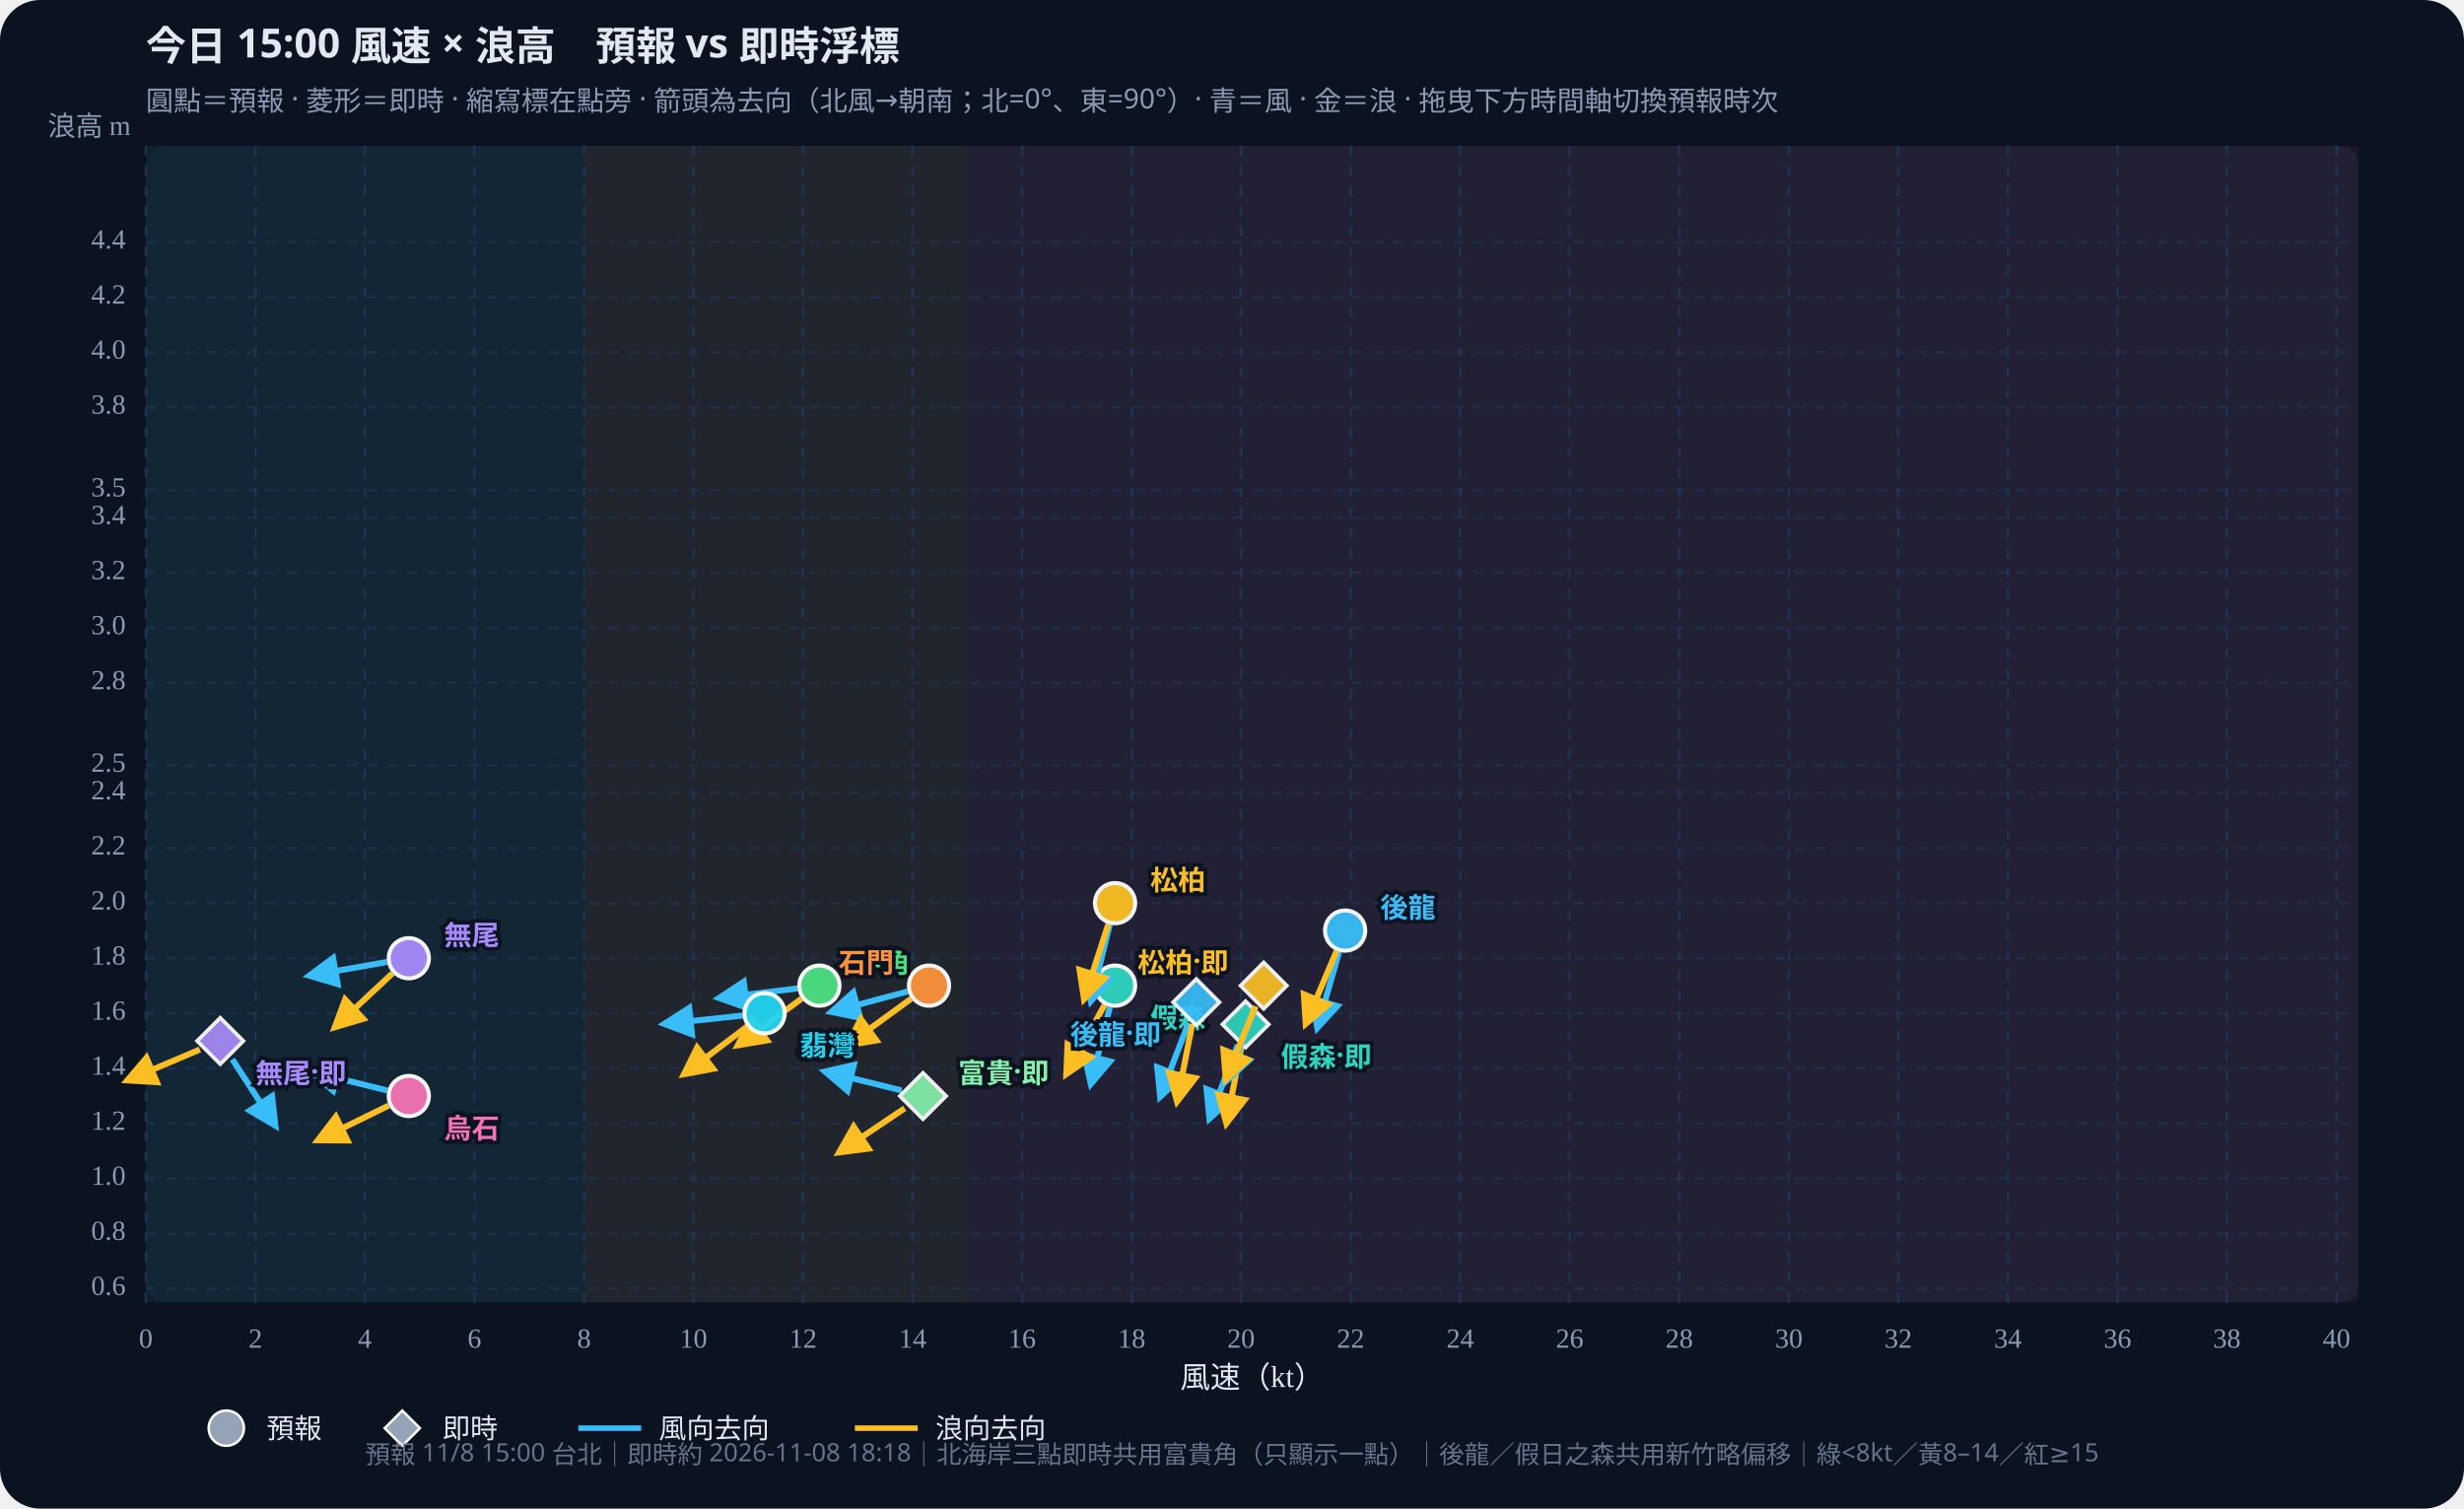
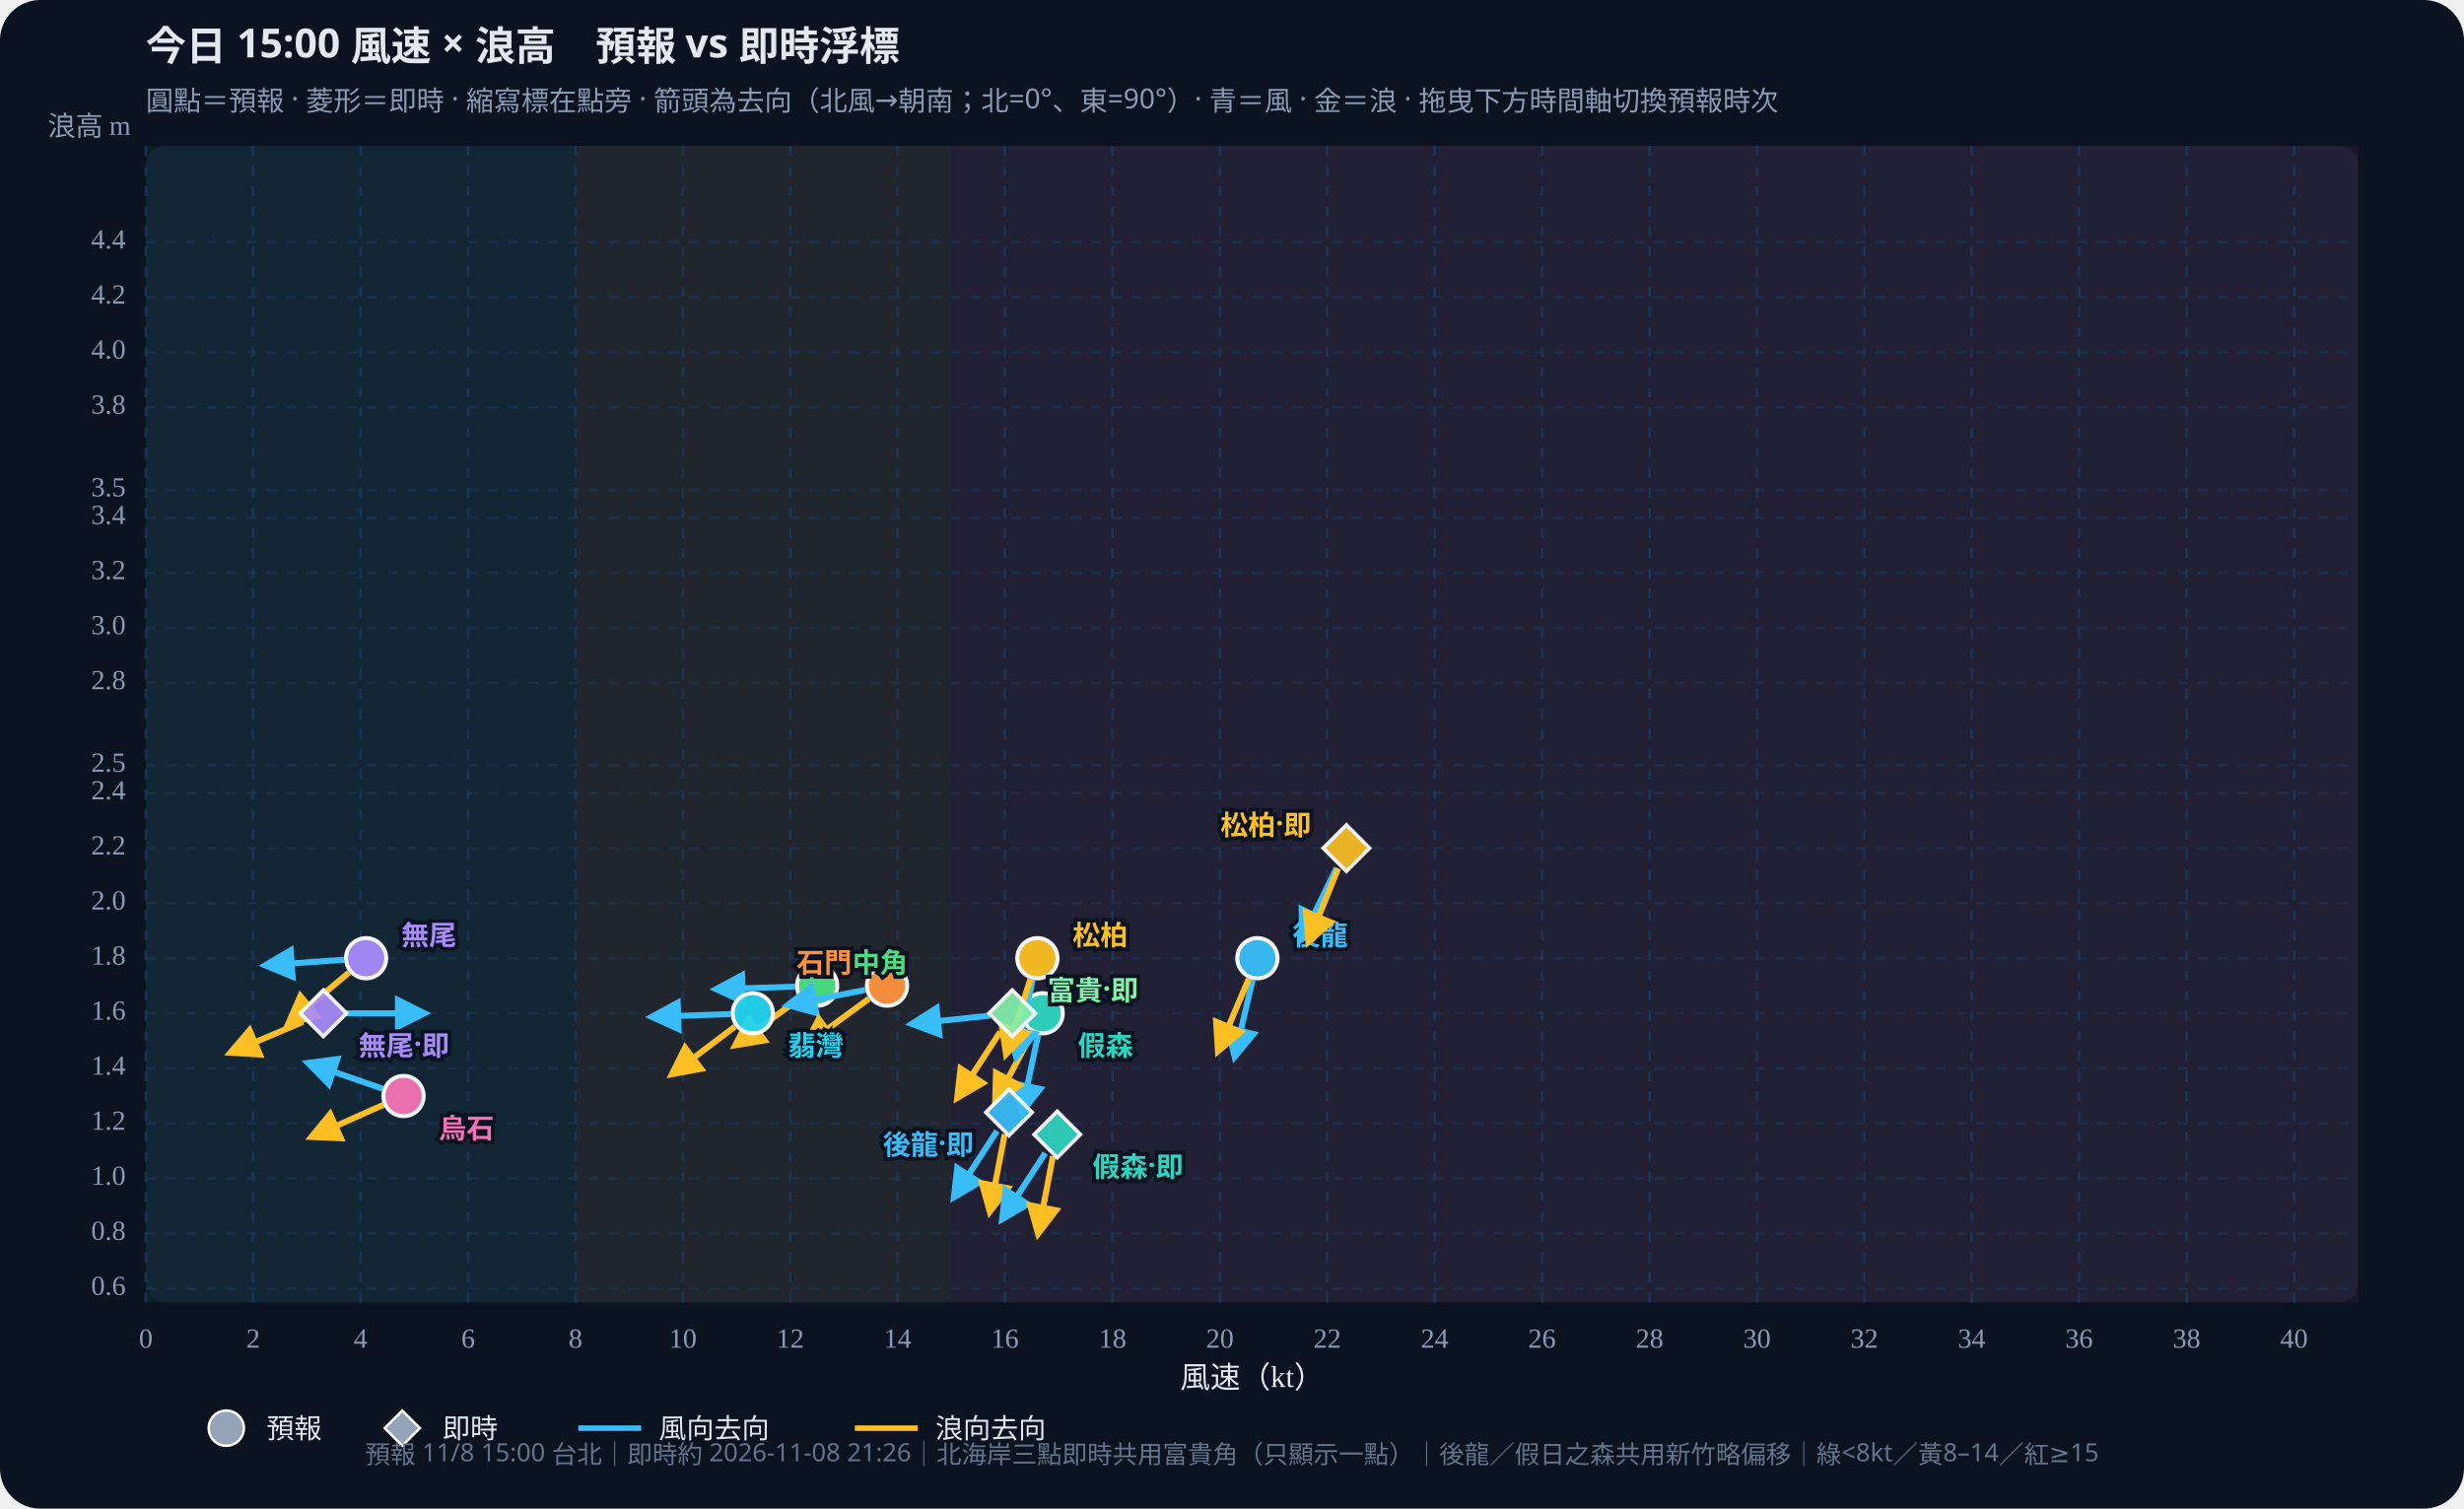
<svg xmlns="http://www.w3.org/2000/svg" id="wws-svg" viewBox="0 0 980 600" role="img" aria-label="風速與浪高散佈圖，可拖曳時間軸切換預報時次" style="width:100%;height:auto;display:block">
  <rect width="980" height="600" fill="#0b1220" rx="16" />
  <rect x="58" y="58" width="880" height="460" fill="#111a2e" rx="8" />
-   <rect x="58.0" y="58" width="174.3" height="460" fill="#34d399" opacity="0.07" />
-   <rect x="232.3" y="58" width="152.5" height="460" fill="#fbbf24" opacity="0.07" />
-   <rect x="384.7" y="58" width="553.3" height="460" fill="#fb7185" opacity="0.07" />
+   <rect x="58.0" y="58" width="170.9" height="460" fill="#34d399" opacity="0.07" />
+   <rect x="228.9" y="58" width="149.5" height="460" fill="#fbbf24" opacity="0.07" />
+   <rect x="378.4" y="58" width="559.6" height="460" fill="#fb7185" opacity="0.07" />
  <defs>
    <marker id="arrow-38bdf8" viewBox="0 0 10 10" refX="8" refY="5" markerWidth="6" markerHeight="6" orient="auto-start-reverse">
      <path d="M0,0 L10,5 L0,10 z" fill="#38bdf8" />
    </marker>
    <marker id="arrow-fbbf24" viewBox="0 0 10 10" refX="8" refY="5" markerWidth="6" markerHeight="6" orient="auto-start-reverse">
      <path d="M0,0 L10,5 L0,10 z" fill="#fbbf24" />
    </marker>
  </defs>
  <text id="wws-title" x="58" y="24" fill="#e2e8f0" font-size="16" font-weight="700" font-family="Noto Sans TC,system-ui,sans-serif">今日 15:00 風速 × 浪高　預報 vs 即時浮標</text>
  <text x="58" y="44" fill="#8b9bb4" font-size="11" font-family="Noto Sans TC,system-ui,sans-serif">圓點＝預報 · 菱形＝即時 · 縮寫標在點旁 · 箭頭為去向（北風→朝南；北=0°、東=90°）· 青＝風 · 金＝浪 · 拖曳下方時間軸切換預報時次</text>
  <line x1="58.0" y1="58" x2="58.0" y2="518" stroke="#1e3a5f" stroke-dasharray="4 4" opacity="0.7" />
  <text x="58.0" y="536" text-anchor="middle" fill="#8b9bb4" font-size="11">0</text>
-   <line x1="101.6" y1="58" x2="101.6" y2="518" stroke="#1e3a5f" stroke-dasharray="4 4" opacity="0.7" />
-   <text x="101.6" y="536" text-anchor="middle" fill="#8b9bb4" font-size="11">2</text>
-   <line x1="145.1" y1="58" x2="145.1" y2="518" stroke="#1e3a5f" stroke-dasharray="4 4" opacity="0.7" />
-   <text x="145.1" y="536" text-anchor="middle" fill="#8b9bb4" font-size="11">4</text>
-   <line x1="188.7" y1="58" x2="188.7" y2="518" stroke="#1e3a5f" stroke-dasharray="4 4" opacity="0.7" />
-   <text x="188.7" y="536" text-anchor="middle" fill="#8b9bb4" font-size="11">6</text>
-   <line x1="232.3" y1="58" x2="232.3" y2="518" stroke="#1e3a5f" stroke-dasharray="4 4" opacity="0.7" />
-   <text x="232.3" y="536" text-anchor="middle" fill="#8b9bb4" font-size="11">8</text>
-   <line x1="275.8" y1="58" x2="275.8" y2="518" stroke="#1e3a5f" stroke-dasharray="4 4" opacity="0.7" />
-   <text x="275.8" y="536" text-anchor="middle" fill="#8b9bb4" font-size="11">10</text>
-   <line x1="319.4" y1="58" x2="319.4" y2="518" stroke="#1e3a5f" stroke-dasharray="4 4" opacity="0.7" />
-   <text x="319.4" y="536" text-anchor="middle" fill="#8b9bb4" font-size="11">12</text>
-   <line x1="363.0" y1="58" x2="363.0" y2="518" stroke="#1e3a5f" stroke-dasharray="4 4" opacity="0.7" />
-   <text x="363.0" y="536" text-anchor="middle" fill="#8b9bb4" font-size="11">14</text>
-   <line x1="406.5" y1="58" x2="406.5" y2="518" stroke="#1e3a5f" stroke-dasharray="4 4" opacity="0.7" />
-   <text x="406.5" y="536" text-anchor="middle" fill="#8b9bb4" font-size="11">16</text>
-   <line x1="450.1" y1="58" x2="450.1" y2="518" stroke="#1e3a5f" stroke-dasharray="4 4" opacity="0.7" />
-   <text x="450.1" y="536" text-anchor="middle" fill="#8b9bb4" font-size="11">18</text>
-   <line x1="493.6" y1="58" x2="493.6" y2="518" stroke="#1e3a5f" stroke-dasharray="4 4" opacity="0.7" />
-   <text x="493.6" y="536" text-anchor="middle" fill="#8b9bb4" font-size="11">20</text>
-   <line x1="537.2" y1="58" x2="537.2" y2="518" stroke="#1e3a5f" stroke-dasharray="4 4" opacity="0.7" />
-   <text x="537.2" y="536" text-anchor="middle" fill="#8b9bb4" font-size="11">22</text>
-   <line x1="580.8" y1="58" x2="580.8" y2="518" stroke="#1e3a5f" stroke-dasharray="4 4" opacity="0.7" />
-   <text x="580.8" y="536" text-anchor="middle" fill="#8b9bb4" font-size="11">24</text>
-   <line x1="624.3" y1="58" x2="624.3" y2="518" stroke="#1e3a5f" stroke-dasharray="4 4" opacity="0.7" />
-   <text x="624.3" y="536" text-anchor="middle" fill="#8b9bb4" font-size="11">26</text>
-   <line x1="667.9" y1="58" x2="667.9" y2="518" stroke="#1e3a5f" stroke-dasharray="4 4" opacity="0.7" />
-   <text x="667.9" y="536" text-anchor="middle" fill="#8b9bb4" font-size="11">28</text>
-   <line x1="711.5" y1="58" x2="711.5" y2="518" stroke="#1e3a5f" stroke-dasharray="4 4" opacity="0.7" />
-   <text x="711.5" y="536" text-anchor="middle" fill="#8b9bb4" font-size="11">30</text>
-   <line x1="755.0" y1="58" x2="755.0" y2="518" stroke="#1e3a5f" stroke-dasharray="4 4" opacity="0.7" />
-   <text x="755.0" y="536" text-anchor="middle" fill="#8b9bb4" font-size="11">32</text>
-   <line x1="798.6" y1="58" x2="798.6" y2="518" stroke="#1e3a5f" stroke-dasharray="4 4" opacity="0.7" />
-   <text x="798.6" y="536" text-anchor="middle" fill="#8b9bb4" font-size="11">34</text>
-   <line x1="842.2" y1="58" x2="842.2" y2="518" stroke="#1e3a5f" stroke-dasharray="4 4" opacity="0.7" />
-   <text x="842.2" y="536" text-anchor="middle" fill="#8b9bb4" font-size="11">36</text>
-   <line x1="885.7" y1="58" x2="885.7" y2="518" stroke="#1e3a5f" stroke-dasharray="4 4" opacity="0.7" />
-   <text x="885.7" y="536" text-anchor="middle" fill="#8b9bb4" font-size="11">38</text>
-   <line x1="929.3" y1="58" x2="929.3" y2="518" stroke="#1e3a5f" stroke-dasharray="4 4" opacity="0.7" />
-   <text x="929.3" y="536" text-anchor="middle" fill="#8b9bb4" font-size="11">40</text>
+   <line x1="100.7" y1="58" x2="100.7" y2="518" stroke="#1e3a5f" stroke-dasharray="4 4" opacity="0.7" />
+   <text x="100.7" y="536" text-anchor="middle" fill="#8b9bb4" font-size="11">2</text>
+   <line x1="143.4" y1="58" x2="143.4" y2="518" stroke="#1e3a5f" stroke-dasharray="4 4" opacity="0.7" />
+   <text x="143.4" y="536" text-anchor="middle" fill="#8b9bb4" font-size="11">4</text>
+   <line x1="186.2" y1="58" x2="186.2" y2="518" stroke="#1e3a5f" stroke-dasharray="4 4" opacity="0.7" />
+   <text x="186.2" y="536" text-anchor="middle" fill="#8b9bb4" font-size="11">6</text>
+   <line x1="228.9" y1="58" x2="228.9" y2="518" stroke="#1e3a5f" stroke-dasharray="4 4" opacity="0.7" />
+   <text x="228.9" y="536" text-anchor="middle" fill="#8b9bb4" font-size="11">8</text>
+   <line x1="271.6" y1="58" x2="271.6" y2="518" stroke="#1e3a5f" stroke-dasharray="4 4" opacity="0.7" />
+   <text x="271.6" y="536" text-anchor="middle" fill="#8b9bb4" font-size="11">10</text>
+   <line x1="314.3" y1="58" x2="314.3" y2="518" stroke="#1e3a5f" stroke-dasharray="4 4" opacity="0.7" />
+   <text x="314.3" y="536" text-anchor="middle" fill="#8b9bb4" font-size="11">12</text>
+   <line x1="357.0" y1="58" x2="357.0" y2="518" stroke="#1e3a5f" stroke-dasharray="4 4" opacity="0.7" />
+   <text x="357.0" y="536" text-anchor="middle" fill="#8b9bb4" font-size="11">14</text>
+   <line x1="399.7" y1="58" x2="399.7" y2="518" stroke="#1e3a5f" stroke-dasharray="4 4" opacity="0.7" />
+   <text x="399.7" y="536" text-anchor="middle" fill="#8b9bb4" font-size="11">16</text>
+   <line x1="442.5" y1="58" x2="442.5" y2="518" stroke="#1e3a5f" stroke-dasharray="4 4" opacity="0.7" />
+   <text x="442.5" y="536" text-anchor="middle" fill="#8b9bb4" font-size="11">18</text>
+   <line x1="485.2" y1="58" x2="485.2" y2="518" stroke="#1e3a5f" stroke-dasharray="4 4" opacity="0.7" />
+   <text x="485.2" y="536" text-anchor="middle" fill="#8b9bb4" font-size="11">20</text>
+   <line x1="527.9" y1="58" x2="527.9" y2="518" stroke="#1e3a5f" stroke-dasharray="4 4" opacity="0.7" />
+   <text x="527.9" y="536" text-anchor="middle" fill="#8b9bb4" font-size="11">22</text>
+   <line x1="570.6" y1="58" x2="570.6" y2="518" stroke="#1e3a5f" stroke-dasharray="4 4" opacity="0.7" />
+   <text x="570.6" y="536" text-anchor="middle" fill="#8b9bb4" font-size="11">24</text>
+   <line x1="613.3" y1="58" x2="613.3" y2="518" stroke="#1e3a5f" stroke-dasharray="4 4" opacity="0.7" />
+   <text x="613.3" y="536" text-anchor="middle" fill="#8b9bb4" font-size="11">26</text>
+   <line x1="656.1" y1="58" x2="656.1" y2="518" stroke="#1e3a5f" stroke-dasharray="4 4" opacity="0.7" />
+   <text x="656.1" y="536" text-anchor="middle" fill="#8b9bb4" font-size="11">28</text>
+   <line x1="698.8" y1="58" x2="698.8" y2="518" stroke="#1e3a5f" stroke-dasharray="4 4" opacity="0.7" />
+   <text x="698.8" y="536" text-anchor="middle" fill="#8b9bb4" font-size="11">30</text>
+   <line x1="741.5" y1="58" x2="741.5" y2="518" stroke="#1e3a5f" stroke-dasharray="4 4" opacity="0.7" />
+   <text x="741.5" y="536" text-anchor="middle" fill="#8b9bb4" font-size="11">32</text>
+   <line x1="784.2" y1="58" x2="784.2" y2="518" stroke="#1e3a5f" stroke-dasharray="4 4" opacity="0.7" />
+   <text x="784.2" y="536" text-anchor="middle" fill="#8b9bb4" font-size="11">34</text>
+   <line x1="826.9" y1="58" x2="826.9" y2="518" stroke="#1e3a5f" stroke-dasharray="4 4" opacity="0.7" />
+   <text x="826.9" y="536" text-anchor="middle" fill="#8b9bb4" font-size="11">36</text>
+   <line x1="869.7" y1="58" x2="869.7" y2="518" stroke="#1e3a5f" stroke-dasharray="4 4" opacity="0.7" />
+   <text x="869.7" y="536" text-anchor="middle" fill="#8b9bb4" font-size="11">38</text>
+   <line x1="912.4" y1="58" x2="912.4" y2="518" stroke="#1e3a5f" stroke-dasharray="4 4" opacity="0.7" />
+   <text x="912.4" y="536" text-anchor="middle" fill="#8b9bb4" font-size="11">40</text>
  <line x1="58" y1="512.5" x2="938" y2="512.5" stroke="#1e3a5f" stroke-dasharray="4 4" opacity="0.5" />
  <text x="50" y="512.5" text-anchor="end" dominant-baseline="middle" fill="#8b9bb4" font-size="11">0.6</text>
  <line x1="58" y1="490.6" x2="938" y2="490.6" stroke="#1e3a5f" stroke-dasharray="4 4" opacity="0.5" />
  <text x="50" y="490.6" text-anchor="end" dominant-baseline="middle" fill="#8b9bb4" font-size="11">0.8</text>
  <line x1="58" y1="468.7" x2="938" y2="468.7" stroke="#1e3a5f" stroke-dasharray="4 4" opacity="0.5" />
  <text x="50" y="468.7" text-anchor="end" dominant-baseline="middle" fill="#8b9bb4" font-size="11">1.0</text>
  <line x1="58" y1="446.8" x2="938" y2="446.8" stroke="#1e3a5f" stroke-dasharray="4 4" opacity="0.5" />
  <text x="50" y="446.8" text-anchor="end" dominant-baseline="middle" fill="#8b9bb4" font-size="11">1.2</text>
  <line x1="58" y1="424.9" x2="938" y2="424.9" stroke="#1e3a5f" stroke-dasharray="4 4" opacity="0.5" />
  <text x="50" y="424.9" text-anchor="end" dominant-baseline="middle" fill="#8b9bb4" font-size="11">1.4</text>
  <line x1="58" y1="403.0" x2="938" y2="403.0" stroke="#1e3a5f" stroke-dasharray="4 4" opacity="0.5" />
  <text x="50" y="403.0" text-anchor="end" dominant-baseline="middle" fill="#8b9bb4" font-size="11">1.6</text>
  <line x1="58" y1="381.1" x2="938" y2="381.1" stroke="#1e3a5f" stroke-dasharray="4 4" opacity="0.5" />
  <text x="50" y="381.1" text-anchor="end" dominant-baseline="middle" fill="#8b9bb4" font-size="11">1.8</text>
  <line x1="58" y1="359.2" x2="938" y2="359.2" stroke="#1e3a5f" stroke-dasharray="4 4" opacity="0.5" />
  <text x="50" y="359.2" text-anchor="end" dominant-baseline="middle" fill="#8b9bb4" font-size="11">2.0</text>
  <line x1="58" y1="337.3" x2="938" y2="337.3" stroke="#1e3a5f" stroke-dasharray="4 4" opacity="0.5" />
  <text x="50" y="337.3" text-anchor="end" dominant-baseline="middle" fill="#8b9bb4" font-size="11">2.2</text>
  <line x1="58" y1="315.4" x2="938" y2="315.4" stroke="#1e3a5f" stroke-dasharray="4 4" opacity="0.5" />
  <text x="50" y="315.4" text-anchor="end" dominant-baseline="middle" fill="#8b9bb4" font-size="11">2.4</text>
  <line x1="58" y1="304.4" x2="938" y2="304.4" stroke="#1e3a5f" stroke-dasharray="4 4" opacity="0.5" />
  <text x="50" y="304.4" text-anchor="end" dominant-baseline="middle" fill="#8b9bb4" font-size="11">2.5</text>
  <line x1="58" y1="271.6" x2="938" y2="271.6" stroke="#1e3a5f" stroke-dasharray="4 4" opacity="0.5" />
  <text x="50" y="271.6" text-anchor="end" dominant-baseline="middle" fill="#8b9bb4" font-size="11">2.8</text>
  <line x1="58" y1="249.7" x2="938" y2="249.7" stroke="#1e3a5f" stroke-dasharray="4 4" opacity="0.5" />
  <text x="50" y="249.7" text-anchor="end" dominant-baseline="middle" fill="#8b9bb4" font-size="11">3.0</text>
  <line x1="58" y1="227.8" x2="938" y2="227.8" stroke="#1e3a5f" stroke-dasharray="4 4" opacity="0.5" />
  <text x="50" y="227.8" text-anchor="end" dominant-baseline="middle" fill="#8b9bb4" font-size="11">3.2</text>
  <line x1="58" y1="205.9" x2="938" y2="205.9" stroke="#1e3a5f" stroke-dasharray="4 4" opacity="0.5" />
  <text x="50" y="205.9" text-anchor="end" dominant-baseline="middle" fill="#8b9bb4" font-size="11">3.4</text>
  <line x1="58" y1="194.9" x2="938" y2="194.9" stroke="#1e3a5f" stroke-dasharray="4 4" opacity="0.5" />
  <text x="50" y="194.9" text-anchor="end" dominant-baseline="middle" fill="#8b9bb4" font-size="11">3.5</text>
  <line x1="58" y1="162.0" x2="938" y2="162.0" stroke="#1e3a5f" stroke-dasharray="4 4" opacity="0.5" />
  <text x="50" y="162.0" text-anchor="end" dominant-baseline="middle" fill="#8b9bb4" font-size="11">3.8</text>
  <line x1="58" y1="140.1" x2="938" y2="140.1" stroke="#1e3a5f" stroke-dasharray="4 4" opacity="0.5" />
  <text x="50" y="140.1" text-anchor="end" dominant-baseline="middle" fill="#8b9bb4" font-size="11">4.0</text>
  <line x1="58" y1="118.2" x2="938" y2="118.2" stroke="#1e3a5f" stroke-dasharray="4 4" opacity="0.5" />
  <text x="50" y="118.2" text-anchor="end" dominant-baseline="middle" fill="#8b9bb4" font-size="11">4.2</text>
  <line x1="58" y1="96.3" x2="938" y2="96.3" stroke="#1e3a5f" stroke-dasharray="4 4" opacity="0.5" />
  <text x="50" y="96.3" text-anchor="end" dominant-baseline="middle" fill="#8b9bb4" font-size="11">4.4</text>
  <text x="498" y="552" text-anchor="middle" fill="#e2e8f0" font-size="12">風速（kt）</text>
  <text x="52" y="54" text-anchor="end" fill="#8b9bb4" font-size="11">浪高 m</text>
  <g id="wws-forecast-layer">
-     <line x1="532.6" y1="378.6" x2="524.0" y2="408.6" stroke="#38bdf8" stroke-width="2.4" marker-end="url(#arrow-38bdf8)" />
-     <line x1="531.6" y1="378.2" x2="519.4" y2="407.0" stroke="#fbbf24" stroke-width="2.4" marker-end="url(#arrow-fbbf24)" />
-     <circle cx="535.0" cy="370.1" r="8.0" fill="#38bdf8" stroke="#fff" stroke-width="1.6" opacity="0.95" />
-     <line x1="441.4" y1="400.6" x2="433.9" y2="430.9" stroke="#38bdf8" stroke-width="2.4" marker-end="url(#arrow-38bdf8)" />
-     <line x1="439.3" y1="399.7" x2="424.2" y2="427.0" stroke="#fbbf24" stroke-width="2.4" marker-end="url(#arrow-fbbf24)" />
-     <circle cx="443.5" cy="392.0" r="8.0" fill="#2dd4bf" stroke="#fff" stroke-width="1.6" opacity="0.95" />
-     <line x1="441.4" y1="367.7" x2="433.9" y2="398.0" stroke="#38bdf8" stroke-width="2.4" marker-end="url(#arrow-38bdf8)" />
-     <line x1="440.8" y1="367.6" x2="431.2" y2="397.2" stroke="#fbbf24" stroke-width="2.4" marker-end="url(#arrow-fbbf24)" />
-     <circle cx="443.5" cy="359.2" r="8.0" fill="#fbbf24" stroke="#fff" stroke-width="1.6" opacity="0.95" />
-     <line x1="317.2" y1="393.1" x2="286.2" y2="396.9" stroke="#38bdf8" stroke-width="2.4" marker-end="url(#arrow-38bdf8)" />
-     <line x1="318.8" y1="397.2" x2="293.6" y2="415.6" stroke="#fbbf24" stroke-width="2.4" marker-end="url(#arrow-fbbf24)" />
-     <circle cx="325.9" cy="392.0" r="8.0" fill="#4ade80" stroke="#fff" stroke-width="1.6" opacity="0.95" />
-     <line x1="295.4" y1="403.9" x2="264.4" y2="407.2" stroke="#38bdf8" stroke-width="2.4" marker-end="url(#arrow-38bdf8)" />
-     <line x1="297.1" y1="408.3" x2="272.2" y2="427.1" stroke="#fbbf24" stroke-width="2.4" marker-end="url(#arrow-fbbf24)" />
-     <circle cx="304.1" cy="403.0" r="8.0" fill="#22d3ee" stroke="#fff" stroke-width="1.6" opacity="0.95" />
-     <line x1="361.0" y1="394.3" x2="330.8" y2="402.4" stroke="#38bdf8" stroke-width="2.4" marker-end="url(#arrow-38bdf8)" />
-     <line x1="362.4" y1="397.2" x2="337.1" y2="415.6" stroke="#fbbf24" stroke-width="2.4" marker-end="url(#arrow-fbbf24)" />
-     <circle cx="369.5" cy="392.0" r="8.0" fill="#fb923c" stroke="#fff" stroke-width="1.6" opacity="0.95" />
-     <line x1="153.9" y1="382.6" x2="123.2" y2="388.0" stroke="#38bdf8" stroke-width="2.4" marker-end="url(#arrow-38bdf8)" />
-     <line x1="156.1" y1="387.1" x2="133.3" y2="408.4" stroke="#fbbf24" stroke-width="2.4" marker-end="url(#arrow-fbbf24)" />
-     <circle cx="162.6" cy="381.1" r="8.0" fill="#a78bfa" stroke="#fff" stroke-width="1.6" opacity="0.95" />
-     <line x1="154.0" y1="433.7" x2="123.7" y2="426.2" stroke="#38bdf8" stroke-width="2.4" marker-end="url(#arrow-38bdf8)" />
-     <line x1="154.6" y1="439.7" x2="126.6" y2="453.4" stroke="#fbbf24" stroke-width="2.4" marker-end="url(#arrow-fbbf24)" />
-     <circle cx="162.6" cy="435.9" r="8.0" fill="#f472b6" stroke="#fff" stroke-width="1.6" opacity="0.95" />
-     <text x="549.0" y="360.1" text-anchor="start" dominant-baseline="central" fill="#38bdf8" font-size="11" font-weight="700" font-family="Noto Sans TC,system-ui,sans-serif" stroke="#0b1220" stroke-width="3" paint-order="stroke">後龍</text>
-     <text x="457.5" y="404.0" text-anchor="start" dominant-baseline="central" fill="#2dd4bf" font-size="11" font-weight="700" font-family="Noto Sans TC,system-ui,sans-serif" stroke="#0b1220" stroke-width="3" paint-order="stroke">假森</text>
-     <text x="457.5" y="349.2" text-anchor="start" dominant-baseline="central" fill="#fbbf24" font-size="11" font-weight="700" font-family="Noto Sans TC,system-ui,sans-serif" stroke="#0b1220" stroke-width="3" paint-order="stroke">松柏</text>
-     <text x="339.9" y="382.0" text-anchor="start" dominant-baseline="central" fill="#4ade80" font-size="11" font-weight="700" font-family="Noto Sans TC,system-ui,sans-serif" stroke="#0b1220" stroke-width="3" paint-order="stroke">中角</text>
-     <text x="318.1" y="415.0" text-anchor="start" dominant-baseline="central" fill="#22d3ee" font-size="11" font-weight="700" font-family="Noto Sans TC,system-ui,sans-serif" stroke="#0b1220" stroke-width="3" paint-order="stroke">翡灣</text>
-     <text x="355.5" y="382.0" text-anchor="end" dominant-baseline="central" fill="#fb923c" font-size="11" font-weight="700" font-family="Noto Sans TC,system-ui,sans-serif" stroke="#0b1220" stroke-width="3" paint-order="stroke">石門</text>
-     <text x="176.6" y="371.1" text-anchor="start" dominant-baseline="central" fill="#a78bfa" font-size="11" font-weight="700" font-family="Noto Sans TC,system-ui,sans-serif" stroke="#0b1220" stroke-width="3" paint-order="stroke">無尾</text>
-     <text x="176.6" y="447.9" text-anchor="start" dominant-baseline="central" fill="#f472b6" font-size="11" font-weight="700" font-family="Noto Sans TC,system-ui,sans-serif" stroke="#0b1220" stroke-width="3" paint-order="stroke">烏石</text>
+     <line x1="498.2" y1="389.7" x2="491.1" y2="420.1" stroke="#38bdf8" stroke-width="2.4" marker-end="url(#arrow-38bdf8)" />
+     <line x1="496.7" y1="389.2" x2="484.5" y2="417.9" stroke="#fbbf24" stroke-width="2.4" marker-end="url(#arrow-fbbf24)" />
+     <circle cx="500.1" cy="381.1" r="8.0" fill="#38bdf8" stroke="#fff" stroke-width="1.6" opacity="0.95" />
+     <line x1="412.9" y1="411.6" x2="406.4" y2="442.1" stroke="#38bdf8" stroke-width="2.4" marker-end="url(#arrow-38bdf8)" />
+     <line x1="410.6" y1="410.8" x2="395.9" y2="438.3" stroke="#fbbf24" stroke-width="2.4" marker-end="url(#arrow-fbbf24)" />
+     <circle cx="414.7" cy="403.0" r="8.0" fill="#2dd4bf" stroke="#fff" stroke-width="1.6" opacity="0.95" />
+     <line x1="410.7" y1="389.7" x2="404.2" y2="420.2" stroke="#38bdf8" stroke-width="2.4" marker-end="url(#arrow-38bdf8)" />
+     <line x1="409.8" y1="389.5" x2="400.2" y2="419.1" stroke="#fbbf24" stroke-width="2.4" marker-end="url(#arrow-fbbf24)" />
+     <circle cx="412.6" cy="381.1" r="8.0" fill="#fbbf24" stroke="#fff" stroke-width="1.6" opacity="0.95" />
+     <line x1="316.2" y1="392.4" x2="285.0" y2="393.4" stroke="#38bdf8" stroke-width="2.4" marker-end="url(#arrow-38bdf8)" />
+     <line x1="317.9" y1="397.2" x2="292.6" y2="415.6" stroke="#fbbf24" stroke-width="2.4" marker-end="url(#arrow-fbbf24)" />
+     <circle cx="325.0" cy="392.0" r="8.0" fill="#4ade80" stroke="#fff" stroke-width="1.6" opacity="0.95" />
+     <line x1="290.6" y1="403.3" x2="259.4" y2="404.4" stroke="#38bdf8" stroke-width="2.4" marker-end="url(#arrow-38bdf8)" />
+     <line x1="292.3" y1="408.3" x2="267.4" y2="427.1" stroke="#fbbf24" stroke-width="2.4" marker-end="url(#arrow-fbbf24)" />
+     <circle cx="299.4" cy="403.0" r="8.0" fill="#22d3ee" stroke="#fff" stroke-width="1.6" opacity="0.95" />
+     <line x1="344.1" y1="393.7" x2="313.5" y2="399.7" stroke="#38bdf8" stroke-width="2.4" marker-end="url(#arrow-38bdf8)" />
+     <line x1="345.6" y1="397.2" x2="320.4" y2="415.6" stroke="#fbbf24" stroke-width="2.4" marker-end="url(#arrow-fbbf24)" />
+     <circle cx="352.8" cy="392.0" r="8.0" fill="#fb923c" stroke="#fff" stroke-width="1.6" opacity="0.95" />
+     <line x1="136.8" y1="381.7" x2="105.7" y2="383.9" stroke="#38bdf8" stroke-width="2.4" marker-end="url(#arrow-38bdf8)" />
+     <line x1="138.8" y1="386.8" x2="114.9" y2="406.8" stroke="#fbbf24" stroke-width="2.4" marker-end="url(#arrow-fbbf24)" />
+     <circle cx="145.6" cy="381.1" r="8.0" fill="#a78bfa" stroke="#fff" stroke-width="1.6" opacity="0.95" />
+     <line x1="152.2" y1="433.0" x2="122.7" y2="422.8" stroke="#38bdf8" stroke-width="2.4" marker-end="url(#arrow-38bdf8)" />
+     <line x1="152.5" y1="439.4" x2="124.0" y2="452.1" stroke="#fbbf24" stroke-width="2.4" marker-end="url(#arrow-fbbf24)" />
+     <circle cx="160.5" cy="435.9" r="8.0" fill="#f472b6" stroke="#fff" stroke-width="1.6" opacity="0.95" />
+     <text x="514.1" y="371.1" text-anchor="start" dominant-baseline="central" fill="#38bdf8" font-size="11" font-weight="700" font-family="Noto Sans TC,system-ui,sans-serif" stroke="#0b1220" stroke-width="3" paint-order="stroke">後龍</text>
+     <text x="428.7" y="415.0" text-anchor="start" dominant-baseline="central" fill="#2dd4bf" font-size="11" font-weight="700" font-family="Noto Sans TC,system-ui,sans-serif" stroke="#0b1220" stroke-width="3" paint-order="stroke">假森</text>
+     <text x="426.6" y="371.1" text-anchor="start" dominant-baseline="central" fill="#fbbf24" font-size="11" font-weight="700" font-family="Noto Sans TC,system-ui,sans-serif" stroke="#0b1220" stroke-width="3" paint-order="stroke">松柏</text>
+     <text x="339.0" y="382.0" text-anchor="start" dominant-baseline="central" fill="#4ade80" font-size="11" font-weight="700" font-family="Noto Sans TC,system-ui,sans-serif" stroke="#0b1220" stroke-width="3" paint-order="stroke">中角</text>
+     <text x="313.4" y="415.0" text-anchor="start" dominant-baseline="central" fill="#22d3ee" font-size="11" font-weight="700" font-family="Noto Sans TC,system-ui,sans-serif" stroke="#0b1220" stroke-width="3" paint-order="stroke">翡灣</text>
+     <text x="338.8" y="382.0" text-anchor="end" dominant-baseline="central" fill="#fb923c" font-size="11" font-weight="700" font-family="Noto Sans TC,system-ui,sans-serif" stroke="#0b1220" stroke-width="3" paint-order="stroke">石門</text>
+     <text x="159.6" y="371.1" text-anchor="start" dominant-baseline="central" fill="#a78bfa" font-size="11" font-weight="700" font-family="Noto Sans TC,system-ui,sans-serif" stroke="#0b1220" stroke-width="3" paint-order="stroke">無尾</text>
+     <text x="174.5" y="447.9" text-anchor="start" dominant-baseline="central" fill="#f472b6" font-size="11" font-weight="700" font-family="Noto Sans TC,system-ui,sans-serif" stroke="#0b1220" stroke-width="3" paint-order="stroke">烏石</text>
  </g>
  <g id="wws-live-layer">
-     <line x1="472.7" y1="406.8" x2="461.5" y2="436.0" stroke="#38bdf8" stroke-width="2.4" marker-end="url(#arrow-38bdf8)" />
-     <line x1="474.2" y1="407.3" x2="468.2" y2="437.9" stroke="#fbbf24" stroke-width="2.4" marker-end="url(#arrow-fbbf24)" />
-     <polygon points="475.8,389.4 485.0,398.6 475.8,407.8 466.6,398.6" fill="#38bdf8" stroke="#fff" stroke-width="1.5" opacity="0.92" />
-     <line x1="492.3" y1="415.6" x2="481.1" y2="444.7" stroke="#38bdf8" stroke-width="2.4" marker-end="url(#arrow-38bdf8)" />
-     <line x1="493.8" y1="416.0" x2="487.8" y2="446.6" stroke="#fbbf24" stroke-width="2.4" marker-end="url(#arrow-fbbf24)" />
-     <polygon points="495.4,398.2 504.6,407.4 495.4,416.6 486.2,407.4" fill="#2dd4bf" stroke="#fff" stroke-width="1.5" opacity="0.92" />
-     <line x1="499.4" y1="400.3" x2="488.2" y2="429.4" stroke="#38bdf8" stroke-width="2.4" marker-end="url(#arrow-38bdf8)" />
-     <line x1="499.3" y1="400.2" x2="487.6" y2="429.1" stroke="#fbbf24" stroke-width="2.4" marker-end="url(#arrow-fbbf24)" />
-     <polygon points="502.6,382.8 511.8,392.0 502.6,401.2 493.4,392.0" fill="#fbbf24" stroke="#fff" stroke-width="1.5" opacity="0.92" />
-     <line x1="358.6" y1="433.7" x2="328.3" y2="426.2" stroke="#38bdf8" stroke-width="2.4" marker-end="url(#arrow-38bdf8)" />
-     <line x1="359.8" y1="440.8" x2="333.9" y2="458.2" stroke="#fbbf24" stroke-width="2.4" marker-end="url(#arrow-fbbf24)" />
-     <polygon points="367.1,426.7 376.3,435.9 367.1,445.1 357.9,435.9" fill="#86efac" stroke="#fff" stroke-width="1.5" opacity="0.92" />
-     <line x1="92.4" y1="421.3" x2="109.4" y2="447.5" stroke="#38bdf8" stroke-width="2.4" marker-end="url(#arrow-38bdf8)" />
-     <line x1="79.5" y1="417.4" x2="50.8" y2="429.6" stroke="#fbbf24" stroke-width="2.4" marker-end="url(#arrow-fbbf24)" />
-     <polygon points="87.6,404.8 96.8,414.0 87.6,423.2 78.4,414.0" fill="#a78bfa" stroke="#fff" stroke-width="1.5" opacity="0.92" />
-     <text x="461.8" y="410.6" text-anchor="end" dominant-baseline="central" fill="#38bdf8" font-size="11" font-weight="700" font-family="Noto Sans TC,system-ui,sans-serif" stroke="#0b1220" stroke-width="3" paint-order="stroke">後龍·即</text>
-     <text x="509.4" y="419.4" text-anchor="start" dominant-baseline="central" fill="#2dd4bf" font-size="11" font-weight="700" font-family="Noto Sans TC,system-ui,sans-serif" stroke="#0b1220" stroke-width="3" paint-order="stroke">假森·即</text>
-     <text x="488.6" y="382.0" text-anchor="end" dominant-baseline="central" fill="#fbbf24" font-size="11" font-weight="700" font-family="Noto Sans TC,system-ui,sans-serif" stroke="#0b1220" stroke-width="3" paint-order="stroke">松柏·即</text>
-     <text x="381.1" y="425.9" text-anchor="start" dominant-baseline="central" fill="#86efac" font-size="11" font-weight="700" font-family="Noto Sans TC,system-ui,sans-serif" stroke="#0b1220" stroke-width="3" paint-order="stroke">富貴·即</text>
-     <text x="101.6" y="426.0" text-anchor="start" dominant-baseline="central" fill="#a78bfa" font-size="11" font-weight="700" font-family="Noto Sans TC,system-ui,sans-serif" stroke="#0b1220" stroke-width="3" paint-order="stroke">無尾·即</text>
+     <line x1="396.5" y1="449.8" x2="379.5" y2="476.0" stroke="#38bdf8" stroke-width="2.4" marker-end="url(#arrow-38bdf8)" />
+     <line x1="399.6" y1="451.1" x2="393.7" y2="481.7" stroke="#fbbf24" stroke-width="2.4" marker-end="url(#arrow-fbbf24)" />
+     <polygon points="401.3,433.2 410.5,442.4 401.3,451.6 392.1,442.4" fill="#38bdf8" stroke="#fff" stroke-width="1.5" opacity="0.92" />
+     <line x1="415.7" y1="458.6" x2="398.7" y2="484.7" stroke="#38bdf8" stroke-width="2.4" marker-end="url(#arrow-38bdf8)" />
+     <line x1="418.8" y1="459.8" x2="412.9" y2="490.5" stroke="#fbbf24" stroke-width="2.4" marker-end="url(#arrow-fbbf24)" />
+     <polygon points="420.5,442.0 429.7,451.2 420.5,460.4 411.3,451.2" fill="#2dd4bf" stroke="#fff" stroke-width="1.5" opacity="0.92" />
+     <line x1="531.6" y1="345.2" x2="517.9" y2="373.2" stroke="#38bdf8" stroke-width="2.4" marker-end="url(#arrow-38bdf8)" />
+     <line x1="532.2" y1="345.4" x2="520.5" y2="374.4" stroke="#fbbf24" stroke-width="2.4" marker-end="url(#arrow-fbbf24)" />
+     <polygon points="535.5,328.1 544.7,337.3 535.5,346.5 526.3,337.3" fill="#fbbf24" stroke="#fff" stroke-width="1.5" opacity="0.92" />
+     <line x1="393.9" y1="403.9" x2="362.8" y2="407.2" stroke="#38bdf8" stroke-width="2.4" marker-end="url(#arrow-38bdf8)" />
+     <line x1="397.8" y1="410.4" x2="380.8" y2="436.5" stroke="#fbbf24" stroke-width="2.4" marker-end="url(#arrow-fbbf24)" />
+     <polygon points="402.6,393.8 411.8,403.0 402.6,412.2 393.4,403.0" fill="#86efac" stroke="#fff" stroke-width="1.5" opacity="0.92" />
+     <line x1="137.4" y1="403.0" x2="168.6" y2="403.0" stroke="#38bdf8" stroke-width="2.4" marker-end="url(#arrow-38bdf8)" />
+     <line x1="120.5" y1="406.4" x2="91.8" y2="418.6" stroke="#fbbf24" stroke-width="2.4" marker-end="url(#arrow-fbbf24)" />
+     <polygon points="128.6,393.8 137.8,403.0 128.6,412.2 119.4,403.0" fill="#a78bfa" stroke="#fff" stroke-width="1.5" opacity="0.92" />
+     <text x="387.3" y="454.4" text-anchor="end" dominant-baseline="central" fill="#38bdf8" font-size="11" font-weight="700" font-family="Noto Sans TC,system-ui,sans-serif" stroke="#0b1220" stroke-width="3" paint-order="stroke">後龍·即</text>
+     <text x="434.5" y="463.2" text-anchor="start" dominant-baseline="central" fill="#2dd4bf" font-size="11" font-weight="700" font-family="Noto Sans TC,system-ui,sans-serif" stroke="#0b1220" stroke-width="3" paint-order="stroke">假森·即</text>
+     <text x="521.5" y="327.3" text-anchor="end" dominant-baseline="central" fill="#fbbf24" font-size="11" font-weight="700" font-family="Noto Sans TC,system-ui,sans-serif" stroke="#0b1220" stroke-width="3" paint-order="stroke">松柏·即</text>
+     <text x="416.6" y="393.0" text-anchor="start" dominant-baseline="central" fill="#86efac" font-size="11" font-weight="700" font-family="Noto Sans TC,system-ui,sans-serif" stroke="#0b1220" stroke-width="3" paint-order="stroke">富貴·即</text>
+     <text x="142.6" y="415.0" text-anchor="start" dominant-baseline="central" fill="#a78bfa" font-size="11" font-weight="700" font-family="Noto Sans TC,system-ui,sans-serif" stroke="#0b1220" stroke-width="3" paint-order="stroke">無尾·即</text>
  </g>
  <circle cx="90" cy="568" r="7" fill="#94a3b8" stroke="#fff" />
  <text x="106" y="572" fill="#e2e8f0" font-size="11" font-family="Noto Sans TC,system-ui,sans-serif">預報</text>
  <polygon points="160,561 167,568 160,575 153,568" fill="#94a3b8" stroke="#fff" />
  <text x="176" y="572" fill="#e2e8f0" font-size="11" font-family="Noto Sans TC,system-ui,sans-serif">即時</text>
  <line x1="230" y1="568" x2="255" y2="568" stroke="#38bdf8" stroke-width="2.2" />
  <text x="262" y="572" fill="#e2e8f0" font-size="11" font-family="Noto Sans TC,system-ui,sans-serif">風向去向</text>
  <line x1="340" y1="568" x2="365" y2="568" stroke="#fbbf24" stroke-width="2.2" />
  <text x="372" y="572" fill="#e2e8f0" font-size="11" font-family="Noto Sans TC,system-ui,sans-serif">浪向去向</text>
-   <text id="wws-foot" x="490" y="582" text-anchor="middle" fill="#64748b" font-size="10" font-family="Noto Sans TC,system-ui,sans-serif">預報 11/8 15:00 台北｜即時約 2026-11-08 18:18｜北海岸三點即時共用富貴角（只顯示一點）｜後龍／假日之森共用新竹略偏移｜綠&lt;8kt／黃8–14／紅≥15</text>
+   <text id="wws-foot" x="490" y="582" text-anchor="middle" fill="#64748b" font-size="10" font-family="Noto Sans TC,system-ui,sans-serif">預報 11/8 15:00 台北｜即時約 2026-11-08 21:26｜北海岸三點即時共用富貴角（只顯示一點）｜後龍／假日之森共用新竹略偏移｜綠&lt;8kt／黃8–14／紅≥15</text>
</svg>
